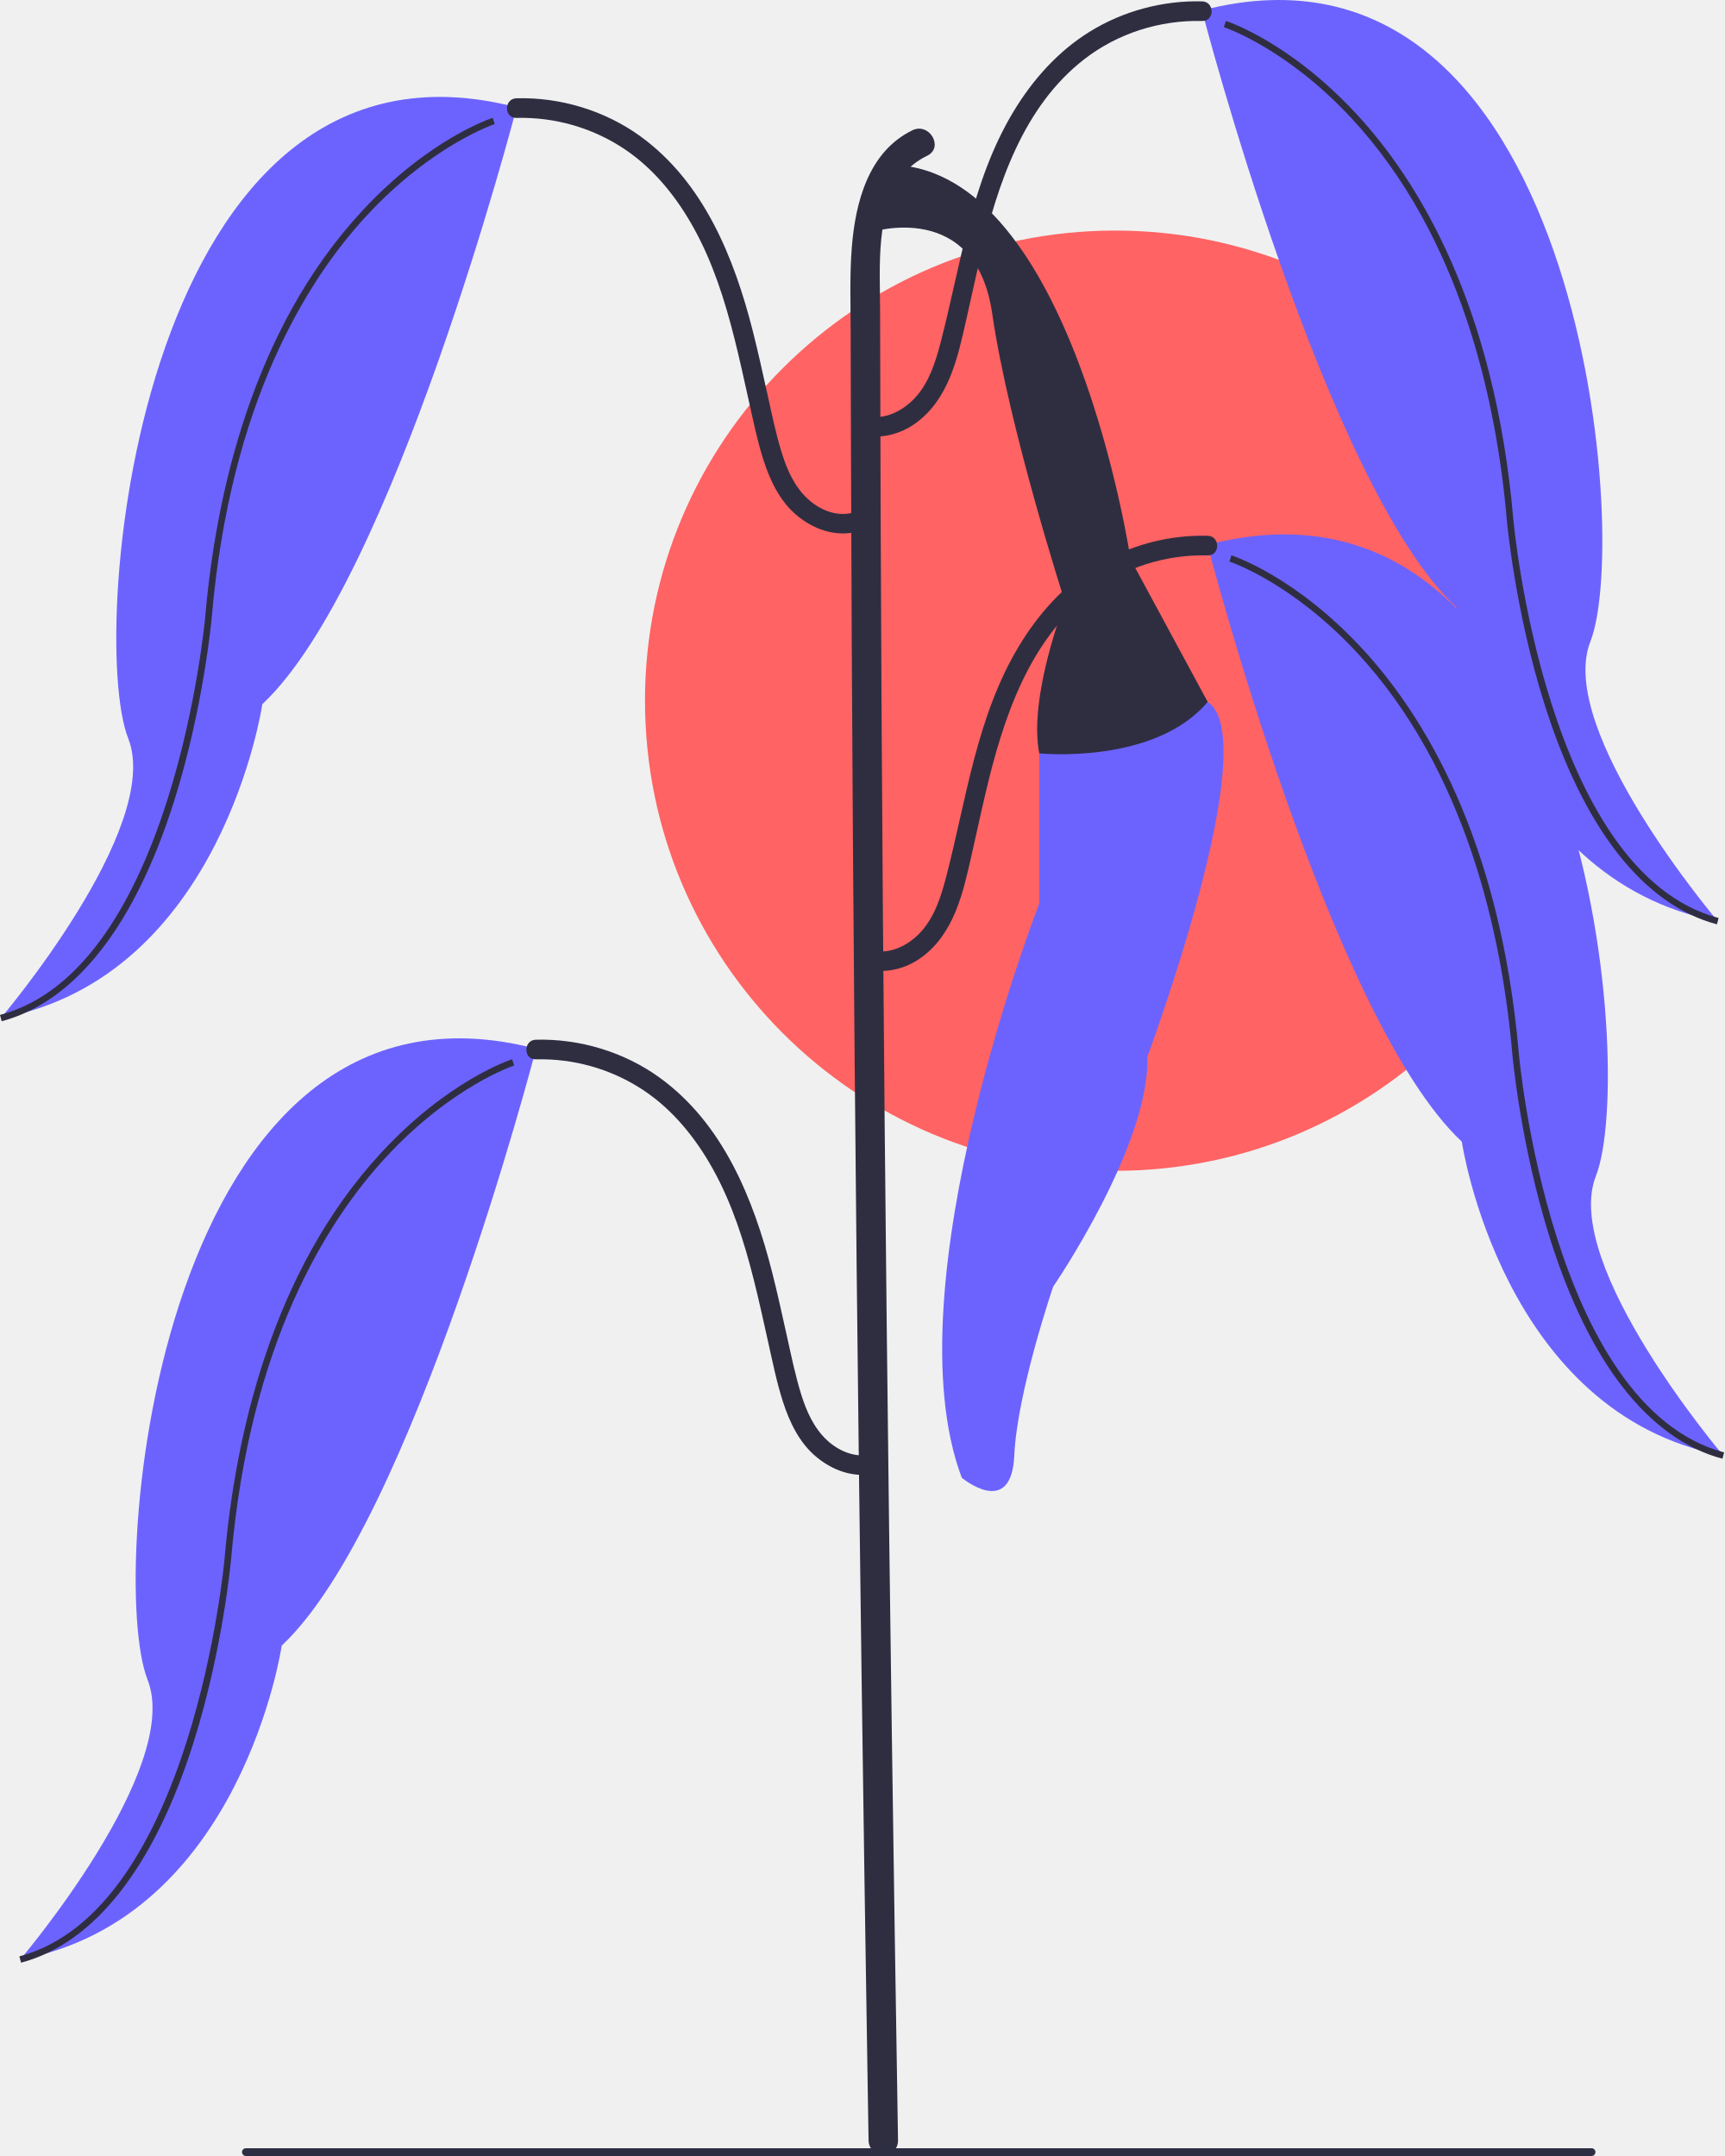
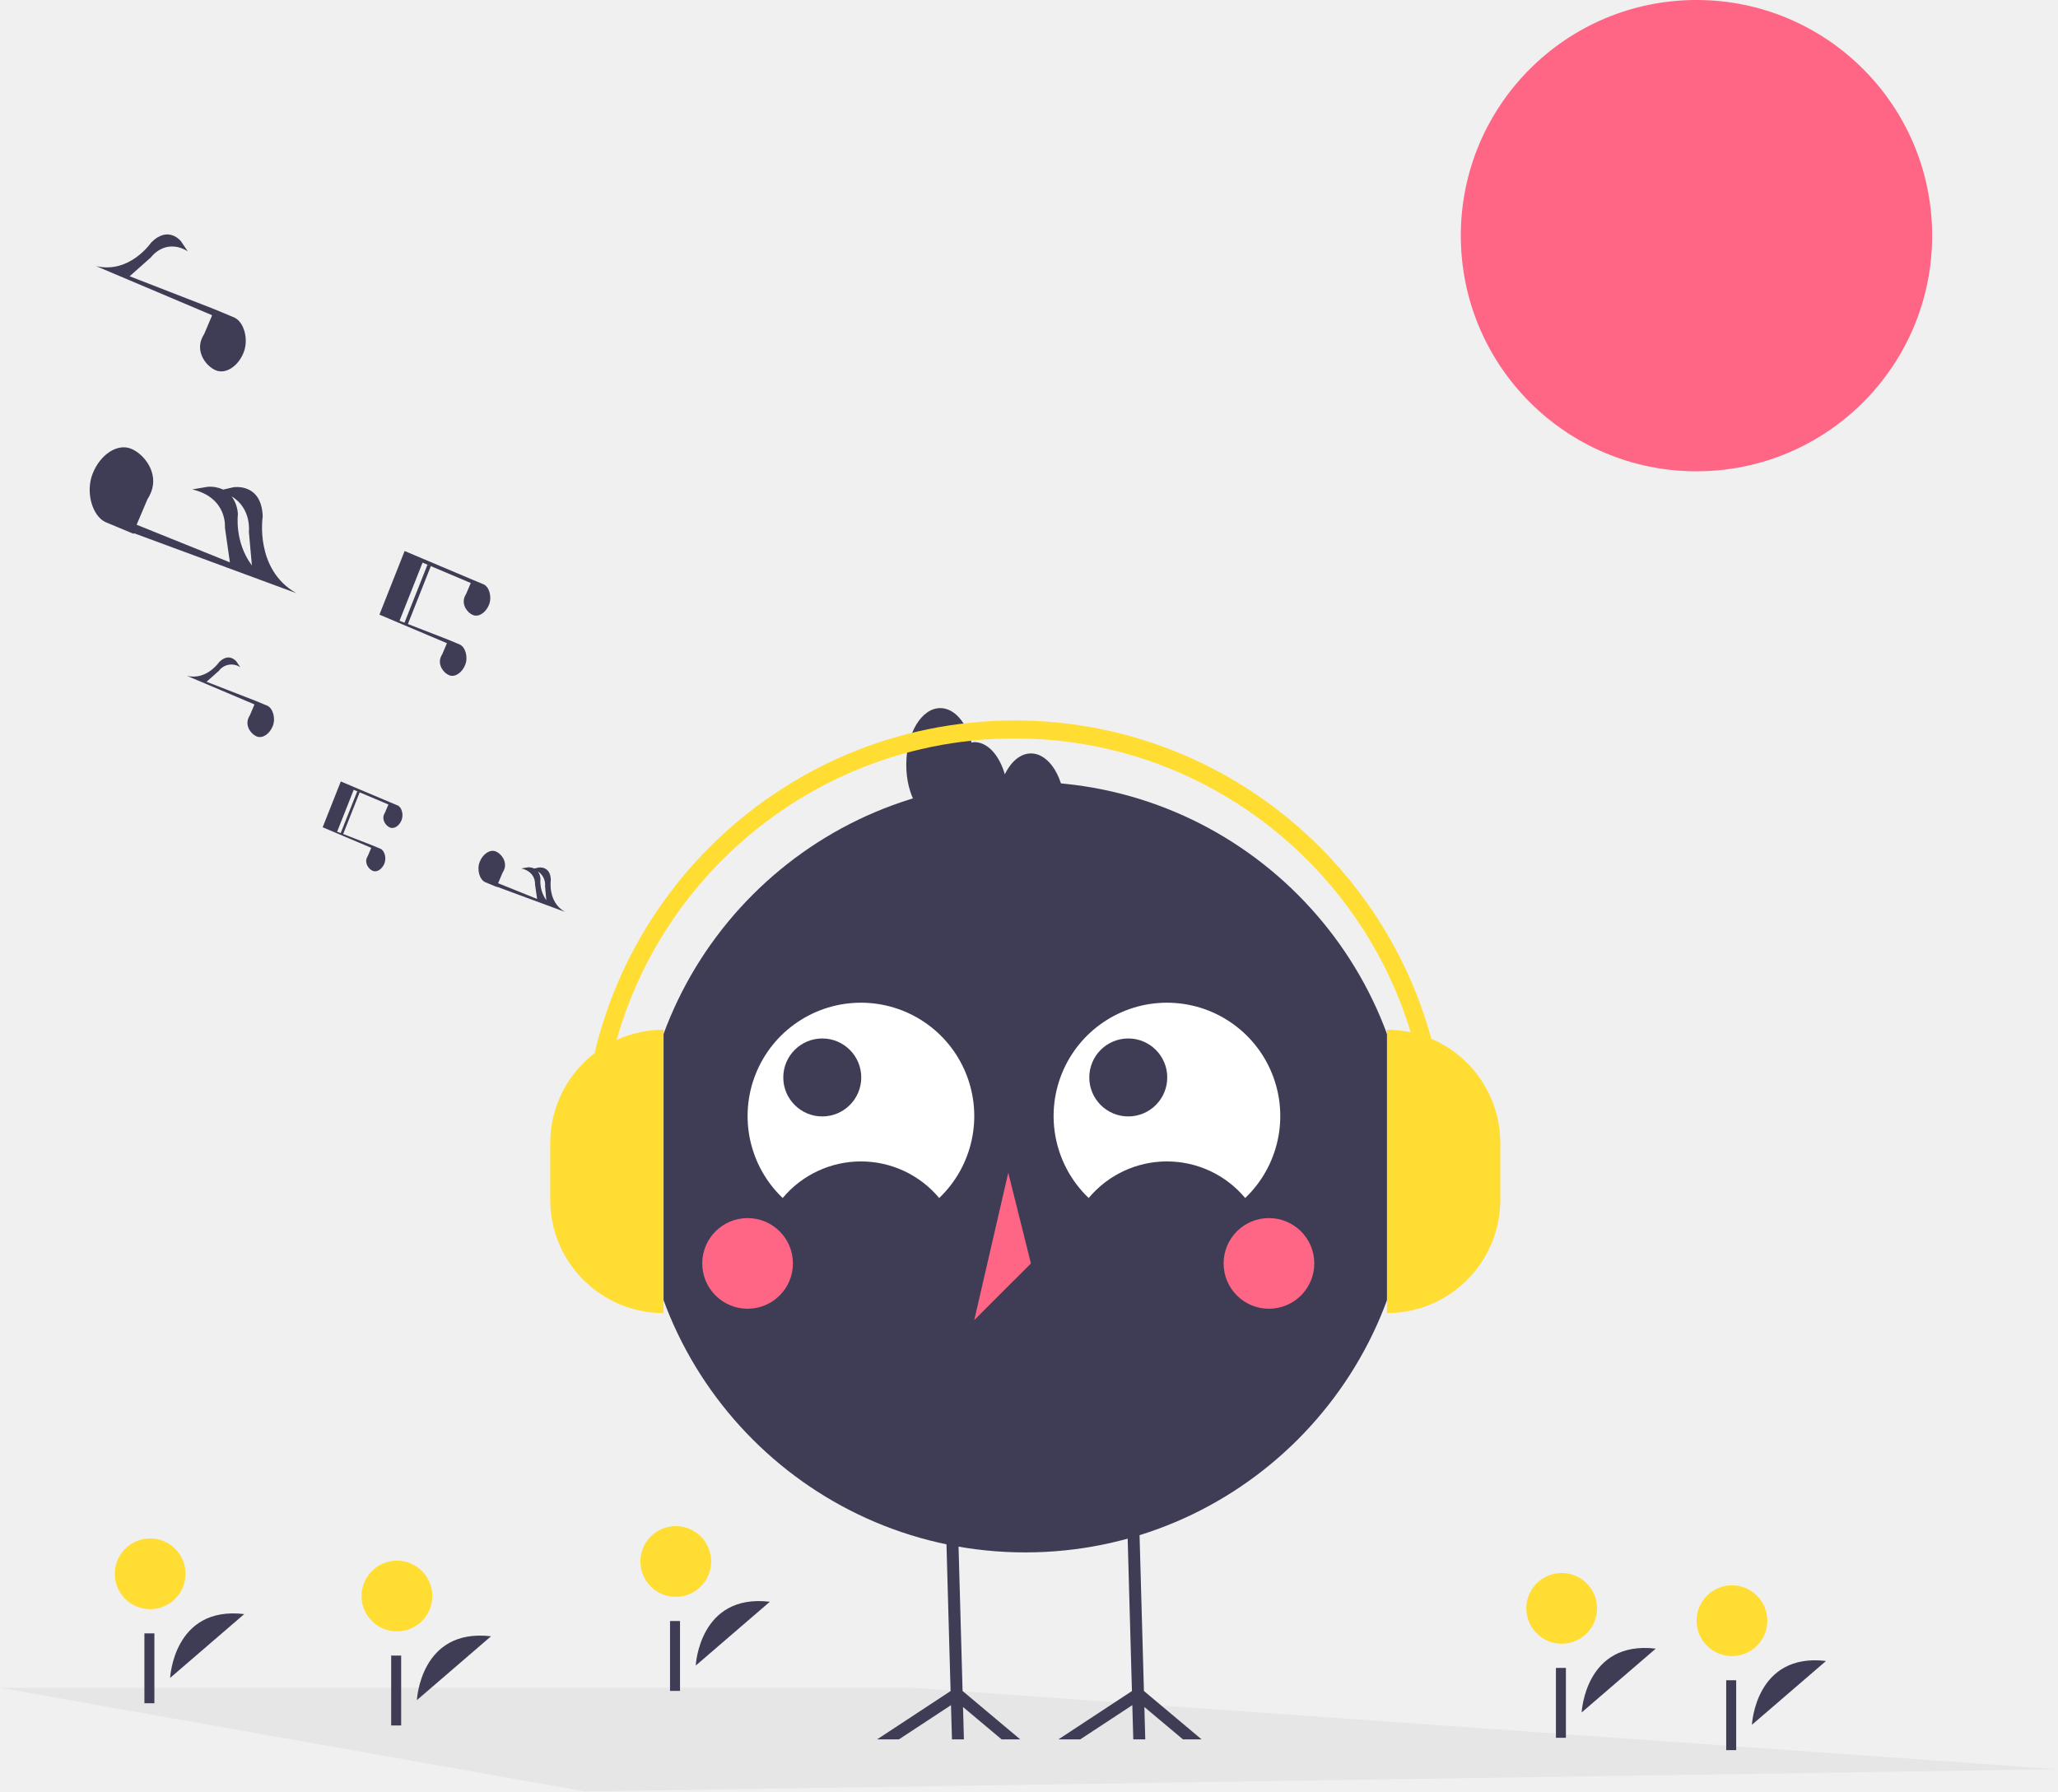
- <svg xmlns="http://www.w3.org/2000/svg" width="526.899" height="658.949" viewBox="0 0 526.899 658.949" role="img" artist="Katerina Limpitsouni" source="https://undraw.co/">
-   <circle cx="340.797" cy="214.154" r="143.685" fill="#ff6363" stroke-width="0" />
-   <path d="m331.998,213.841l-14.402,16.422v45.898s-45.684,117.091-23.68,175.484c0,0,15.166,12.694,16.046-6.77s11.882-51.623,11.882-51.623c0,0,29.62-43.16,28.773-70.241,0,0,36.064-96.789,18.455-108.48l-37.073-.69Z" fill="#6c63ff" stroke-width="0" />
-   <path d="m274.434,654.14c-.681-41.444-1.316-82.89-1.894-124.336-.578-41.429-1.099-82.858-1.554-124.288-.455-41.424-.844-82.849-1.158-124.274-.314-41.431-.553-82.862-.707-124.294-.077-20.721-.133-41.443-.167-62.165-.022-13.292-1.491-30.537,7.355-41.695,1.91-2.409,4.301-4.154,7.045-5.492,5.205-2.538.648-10.302-4.542-7.771-13.45,6.559-17.411,22.072-18.501,35.797-.682,8.589-.361,17.259-.345,25.866.02,10.564.045,21.129.076,31.693.124,42.043.336,84.086.627,126.129.293,42.238.665,84.475,1.108,126.712.441,42.038.95,84.075,1.52,126.112.57,42.053,1.199,84.105,1.878,126.156.085,5.284.172,10.567.258,15.85.095,5.785,9.095,5.803,9,0h0Z" fill="#2f2e41" stroke-width="0" />
-   <path d="m369.071,166.748s37.52,144.622,77.658,182.178c0,0,12.263,83.362,79.913,95.949,0,0-49.607-58.422-38.929-85.474,12.694-32.159-3.385-222.571-118.479-192.952" fill="#6c63ff" stroke-width="0" />
-   <path d="m265.323,296.325c5.703,1.251,11.616-.302,16.297-3.72,4.887-3.569,8.115-8.486,10.408-14.023,2.345-5.661,3.626-11.721,4.983-17.675,1.441-6.324,2.791-12.668,4.286-18.98,5.253-22.181,13.016-45.978,31.773-60.514,10.213-7.915,23.115-11.998,36.001-11.664,3.862.1,3.86-5.9,0-6-12.012-.311-24.121,2.931-34.345,9.255-9.726,6.016-17.48,14.733-23.345,24.479-12.985,21.58-16.022,46.722-22.268,70.656-1.53,5.863-3.495,12.068-7.66,16.643-3.694,4.058-9.226,6.923-14.535,5.758-1.581-.347-3.245.475-3.69,2.095-.412,1.501.506,3.342,2.095,3.69h0Z" fill="#2f2e41" stroke-width="0" />
-   <path d="m526.385,445.841c-22.494-5.975-40.732-29.287-52.743-67.416-9.026-28.653-11.444-55.903-11.467-56.175-3.123-36.037-13.89-86.587-47.446-122.75-20.007-21.562-38.843-27.807-39.031-27.867l.613-1.903c.788.253,19.524,6.468,39.884,28.41,18.734,20.19,42.265,58.082,47.972,123.939.093,1.077,9.87,107.789,62.731,121.831l-.513,1.933Z" fill="#2f2e41" stroke-width="0" />
-   <path d="m367.379,3.417s37.52,144.622,77.658,182.178c0,0,12.263,83.362,79.913,95.949,0,0-49.607-58.422-38.929-85.474,12.694-32.159-3.385-222.571-118.479-192.952" fill="#6c63ff" stroke-width="0" />
-   <path d="m263.63,132.993c5.703,1.251,11.616-.302,16.297-3.72,4.887-3.569,8.115-8.486,10.408-14.023,2.345-5.661,3.626-11.721,4.983-17.675,1.441-6.324,2.791-12.668,4.286-18.98,5.253-22.181,13.016-45.978,31.773-60.514,10.213-7.915,23.115-11.998,36.001-11.664,3.862.1,3.86-5.9,0-6-12.012-.311-24.121,2.931-34.345,9.255-9.726,6.016-17.48,14.733-23.345,24.479-12.985,21.58-16.022,46.722-22.268,70.656-1.53,5.863-3.495,12.068-7.66,16.643-3.694,4.058-9.226,6.923-14.535,5.758-1.581-.347-3.245.475-3.69,2.095-.412,1.501.506,3.342,2.095,3.69h0Z" fill="#2f2e41" stroke-width="0" />
-   <path d="m524.693,282.509c-22.494-5.975-40.732-29.287-52.743-67.416-9.026-28.653-11.444-55.903-11.467-56.175-3.123-36.037-13.89-86.587-47.446-122.75-20.007-21.562-38.843-27.807-39.031-27.867l.613-1.903c.788.253,19.524,6.468,39.884,28.41,18.734,20.19,42.265,58.082,47.972,123.939.093,1.077,9.87,107.789,62.731,121.831l-.513,1.933Z" fill="#2f2e41" stroke-width="0" />
-   <path d="m163.752,320.771s-37.52,144.622-77.658,182.178c0,0-12.263,83.362-79.913,95.949,0,0,49.607-58.422,38.929-85.474-12.694-32.159,3.385-222.571,118.479-192.952" fill="#6c63ff" stroke-width="0" />
-   <path d="m265.905,444.562c-4.636,1.017-9.602-1.069-13.168-4.379-3.996-3.709-6.271-8.817-7.869-13.94-1.838-5.892-3.075-11.983-4.415-18.002-1.443-6.483-2.856-12.974-4.494-19.412-5.7-22.401-14.987-45.404-34.326-59.432-10.878-7.89-24.467-11.973-37.88-11.626-3.854.1-3.869,6.1,0,6,11.592-.3,23.069,2.962,32.752,9.353,9.111,6.014,16.107,14.725,21.369,24.197,5.868,10.563,9.535,22.119,12.475,33.792,1.603,6.365,2.995,12.78,4.423,19.186,1.353,6.069,2.595,12.22,4.504,18.144,2.004,6.22,4.996,12.478,10.095,16.755,5.065,4.249,11.533,6.597,18.13,5.149,1.583-.347,2.508-2.187,2.095-3.69-.449-1.633-2.103-2.444-3.69-2.095h0Z" fill="#2f2e41" stroke-width="0" />
-   <path d="m6.438,599.864l-.513-1.933c52.861-14.041,62.639-120.753,62.731-121.83,3.15-36.351,14.031-87.36,47.972-123.94,20.36-21.942,39.096-28.157,39.884-28.41l.614,1.903c-.189.061-19.114,6.357-39.125,27.968-18.483,19.959-41.701,57.439-47.353,122.651-.023.271-2.441,27.521-11.467,56.174-12.011,38.129-30.25,61.441-52.743,67.416Z" fill="#2f2e41" stroke-width="0" />
-   <path d="m157.828,33.036s-37.52,144.622-77.658,182.178c0,0-12.263,83.362-79.913,95.949,0,0,49.607-58.422,38.929-85.474-12.694-32.159,3.385-222.571,118.479-192.952" fill="#6c63ff" stroke-width="0" />
-   <path d="m259.981,156.827c-4.636,1.017-9.602-1.069-13.168-4.379-3.996-3.709-6.271-8.817-7.869-13.94-1.838-5.892-3.075-11.983-4.415-18.002-1.443-6.483-2.856-12.974-4.494-19.412-5.7-22.401-14.987-45.404-34.326-59.432-10.878-7.89-24.467-11.973-37.88-11.626-3.854.1-3.869,6.1,0,6,11.592-.3,23.069,2.962,32.752,9.353,9.111,6.014,16.107,14.725,21.369,24.197,5.868,10.563,9.535,22.119,12.475,33.792,1.603,6.365,2.995,12.78,4.423,19.186,1.353,6.069,2.595,12.22,4.504,18.144,2.004,6.22,4.996,12.478,10.095,16.755,5.065,4.249,11.533,6.597,18.13,5.149,1.583-.347,2.508-2.187,2.095-3.69-.449-1.633-2.103-2.444-3.69-2.095h0Z" fill="#2f2e41" stroke-width="0" />
-   <path d="m.513,312.129l-.513-1.933c52.871-14.044,62.639-120.753,62.731-121.83,3.15-36.351,14.031-87.36,47.972-123.94,20.36-21.942,39.096-28.157,39.884-28.41l.614,1.903c-.189.061-19.114,6.357-39.125,27.968-18.483,19.959-41.701,57.439-47.353,122.651-.023.271-2.441,27.521-11.467,56.174-12.011,38.129-30.25,61.441-52.743,67.416Z" fill="#2f2e41" stroke-width="0" />
-   <path d="m266.121,70.977s31.991-10.323,37.086,24.802c5.096,35.126,22.286,88.341,22.286,88.341,0,0-11.298,28.714-7.897,46.143,0,0,35.233,3.575,51.475-15.733l-23.565-43.592s-17.731-118.971-72.744-120.546l-6.642,20.585Z" fill="#2f2e41" stroke-width="0" />
-   <path d="m487.56,657.759c0,.66-.53,1.19-1.19,1.19H75.15c-.66,0-1.19-.53-1.19-1.19s.53-1.19,1.19-1.19h411.22c.66,0,1.19.53,1.19,1.19Z" fill="#2e2e43" stroke-width="0" />
+ <svg xmlns="http://www.w3.org/2000/svg" data-name="Layer 1" width="887.772" height="772.831" viewBox="0 0 887.772 772.831">
+   <polygon points="887.772 763.25 252.263 772.831 0 728.121 393.817 728.121 887.772 763.25" fill="#e6e6e6" />
+   <circle cx="731.822" cy="101.66" r="101.66" fill="#ff6584" />
+   <path d="M335.954,797.02s1.487-31.159,31.971-27.537" transform="translate(-156.1139 -63.58465)" fill="#3f3d56" />
+   <circle cx="171.227" cy="688.526" r="15.257" fill="#ffdd32" />
+   <rect x="168.744" y="714.218" width="4.307" height="30.147" fill="#3f3d56" />
+   <path d="M838.401,802.342s1.487-31.159,31.971-27.537" transform="translate(-156.1139 -63.58465)" fill="#3f3d56" />
+   <circle cx="673.673" cy="693.849" r="15.257" fill="#ffdd32" />
+   <rect x="671.191" y="719.541" width="4.307" height="30.147" fill="#3f3d56" />
+   <path d="M911.851,807.665s1.487-31.159,31.971-27.537" transform="translate(-156.1139 -63.58465)" fill="#3f3d56" />
+   <circle cx="747.124" cy="699.171" r="15.257" fill="#ffdd32" />
+   <rect x="744.642" y="724.863" width="4.307" height="30.147" fill="#3f3d56" />
+   <path d="M456.243,782.116s1.487-31.159,31.971-27.537" transform="translate(-156.1139 -63.58465)" fill="#3f3d56" />
+   <circle cx="291.516" cy="673.623" r="15.257" fill="#ffdd32" />
+   <rect x="289.033" y="699.315" width="4.307" height="30.147" fill="#3f3d56" />
+   <path d="M229.504,787.439s1.487-31.159,31.971-27.537" transform="translate(-156.1139 -63.58465)" fill="#3f3d56" />
+   <circle cx="64.776" cy="678.946" r="15.257" fill="#ffdd32" />
+   <rect x="62.294" y="704.638" width="4.307" height="30.147" fill="#3f3d56" />
+   <circle cx="442.277" cy="503.482" r="166.228" fill="#3f3d56" />
+   <path d="M493.74,580.41a43.988,43.988,0,0,1,67.519,0,48.891,48.891,0,1,0-67.519,0Z" transform="translate(-156.1139 -63.58465)" fill="#fff" />
+   <path d="M625.745,580.41a43.988,43.988,0,0,1,67.519,0,48.891,48.891,0,1,0-67.519,0Z" transform="translate(-156.1139 -63.58465)" fill="#fff" />
+   <circle cx="354.707" cy="464.814" r="16.818" fill="#3f3d56" />
+   <circle cx="486.707" cy="464.814" r="16.818" fill="#3f3d56" />
+   <circle cx="322.495" cy="545.039" r="19.556" fill="#ff6584" />
+   <circle cx="547.392" cy="545.039" r="19.556" fill="#ff6584" />
+   <polygon points="434.943 505.926 420.276 569.484 444.721 545.039 434.943 505.926" fill="#ff6584" />
+   <polygon points="510.307 750.38 493.655 736.404 494.043 750.38 488.871 750.38 488.458 735.602 465.975 750.38 456.563 750.38 488.29 729.526 487.061 685.737 486.143 652.666 491.302 652.524 492.233 685.737 493.461 729.487 518.348 750.38 510.307 750.38" fill="#3f3d56" />
+   <polygon points="432.076 750.38 415.424 736.404 415.812 750.38 410.654 750.38 410.24 735.602 387.757 750.38 378.345 750.38 410.059 729.526 408.831 685.737 407.913 652.666 413.084 652.524 414.015 685.737 415.23 729.487 440.118 750.38 432.076 750.38" fill="#3f3d56" />
+   <path d="M600.835,388.616c-4.561,0-8.585,3.543-11.275,8.985-2.371-8.183-7.353-13.874-13.17-13.874a8.847,8.847,0,0,0-1.174.197c-2.236-8.737-7.434-14.864-13.493-14.864-8.101,0-14.667,10.945-14.667,24.445s6.567,24.445,14.667,24.445a8.847,8.847,0,0,0,1.174-.197c2.236,8.737,7.434,14.864,13.493,14.864,4.561,0,8.585-3.543,11.275-8.985,2.371,8.183,7.353,13.874,13.17,13.874,8.101,0,14.667-10.945,14.667-24.445S608.936,388.616,600.835,388.616Z" transform="translate(-156.1139 -63.58465)" fill="#3f3d56" />
+   <path d="M393.474,507.833h0a48.891,48.891,0,0,1,48.891,48.891v24.445a48.891,48.891,0,0,1-48.891,48.891h0a0,0,0,0,1,0,0V507.833A0,0,0,0,1,393.474,507.833Z" transform="translate(679.7238 1074.308) rotate(180)" fill="#ffdd32" />
+   <path d="M598.303,444.248h0A48.891,48.891,0,0,1,647.194,493.139v24.445a48.891,48.891,0,0,1-48.891,48.891h0a0,0,0,0,1,0,0V444.248A0,0,0,0,1,598.303,444.248Z" fill="#ffdd32" />
+   <path d="M780.037,560.565H772.279c0-98.377-80.036-178.414-178.414-178.414-98.377,0-178.414,80.036-178.414,178.414H407.695c0-102.655,83.516-186.171,186.171-186.171C696.521,374.394,780.037,457.91,780.037,560.565Z" transform="translate(-156.1139 -63.58465)" fill="#ffdd32" />
+   <polygon points="131.69 367.997 131.69 367.997 131.69 367.997 131.69 367.997" fill="#3f3d56" />
+   <path d="M327.661,411.058l.001-.003-3.644-1.518-15.377-6.5-5.512-2.33-.423,1.068h0l-7.404,18.694L316.14,429.288l.109.099-1.404,3.311a5.862,5.862,0,0,0-.49.955c-.984,2.484.874,4.954,2.63,5.649s3.977-.754,4.961-3.237c.97-2.45.022-5.562-1.689-6.314l.002-.003-3.644-1.518-12.467-4.846,7.123-17.985-1.056-.418-7.126,17.992-1.542-.599,7.154-18.062.188.08,14.654,6.202.109.099-1.404,3.311a5.851,5.851,0,0,0-.49.955c-.984,2.484.874,4.954,2.63,5.649s3.977-.754,4.961-3.237C330.321,414.922,329.372,411.81,327.661,411.058Z" transform="translate(-156.1139 -63.58465)" fill="#3f3d56" />
+   <path d="M399.781,456.952c-7.564-4.325-6.05-13.815-6.05-13.815-.19-6.165-5.284-5.293-5.284-5.293l-1.854.423a5.629,5.629,0,0,0-2.757-.51l-2.82.475c6.421,1.509,5.894,6.881,5.894,6.881l.9,6.281-16.826-6.788,1.932-4.555a8.129,8.129,0,0,0,.68-1.327c1.366-3.449-1.214-6.881-3.653-7.846-2.439-.966-5.524,1.047-6.89,4.496-1.347,3.402-.03,7.725,2.346,8.769l-.002.004,5.062,2.108.038-.119Zm-8.544-11.036.54,6.012a13.867,13.867,0,0,1-2.526-9.207,5.823,5.823,0,0,0-1.127-3.225A6.831,6.831,0,0,1,391.237,445.916Z" transform="translate(-156.1139 -63.58465)" fill="#3f3d56" />
+   <path d="M271.433,368.041l.002-.004-5.062-2.108-21.154-8.223,5.339-4.75a6.744,6.744,0,0,1,9.217-1.51l-1.657-2.462s-3.115-4.124-7.475.239c0,0-5.395,7.953-13.869,5.926l28.94,12.249.152.138-1.95,4.598a8.124,8.124,0,0,0-.68,1.327c-1.366,3.449,1.214,6.88,3.653,7.846s5.524-1.047,6.89-4.496C275.127,373.407,273.81,369.085,271.433,368.041Z" transform="translate(-156.1139 -63.58465)" fill="#3f3d56" />
+   <path d="M348.88,341.126l-1.95,4.598a8.132,8.132,0,0,0-.68,1.327c-1.366,3.449,1.214,6.88,3.653,7.846s5.524-1.047,6.89-4.496c1.348-3.402.031-7.725-2.346-8.769l.002-.004-5.062-2.108-17.315-6.731,9.893-24.98-1.466-.581-9.897,24.989-2.141-.832,9.936-25.087.262.111,20.353,8.614.152.138L357.213,319.76a8.137,8.137,0,0,0-.68,1.327c-1.366,3.449,1.214,6.881,3.653,7.847s5.524-1.047,6.89-4.497c1.348-3.402.031-7.725-2.346-8.769l.002-.004-5.062-2.108L338.985,304.812h0l-.001-0-.671-.284-7.655-3.236-10.871,27.447,28.94,12.249Zm-18.809-38.351Z" transform="translate(-156.1139 -63.58465)" fill="#3f3d56" />
+   <path d="M257.167,200.556l.004-.007-8.713-3.629-36.416-14.156,9.191-8.177s6.114-8.483,15.866-2.599l-2.852-4.239s-5.362-7.099-12.868.412c0,0-9.287,13.691-23.874,10.201l49.819,21.086.262.237-3.357,7.916a14.005,14.005,0,0,0-1.171,2.285c-2.352,5.938,2.09,11.844,6.289,13.507s9.509-1.803,11.861-7.74C263.526,209.795,261.259,202.354,257.167,200.556Z" transform="translate(-156.1139 -63.58465)" fill="#3f3d56" />
+   <path d="M283.907,319.47c-18.085-10.34-14.466-33.03-14.466-33.03-.455-14.741-12.634-12.654-12.634-12.654l-4.432,1.011a13.458,13.458,0,0,0-6.591-1.219l-6.742,1.135c15.353,3.607,14.092,16.451,14.092,16.451l2.151,15.017-40.229-16.229,4.619-10.891a19.451,19.451,0,0,0,1.627-3.173c3.266-8.247-2.903-16.451-8.735-18.76s-13.207,2.504-16.474,10.751c-3.222,8.135-.073,18.469,5.61,20.966l-.005.01,12.102,5.04.09-.285Zm-20.429-26.386,1.295,14.424c-7.596-10.083-6.043-22.062-6.043-22.062a13.925,13.925,0,0,0-2.694-7.711C264.761,282.956,263.478,293.084,263.478,293.084Z" transform="translate(-156.1139 -63.58465)" fill="#3f3d56" />
</svg>
